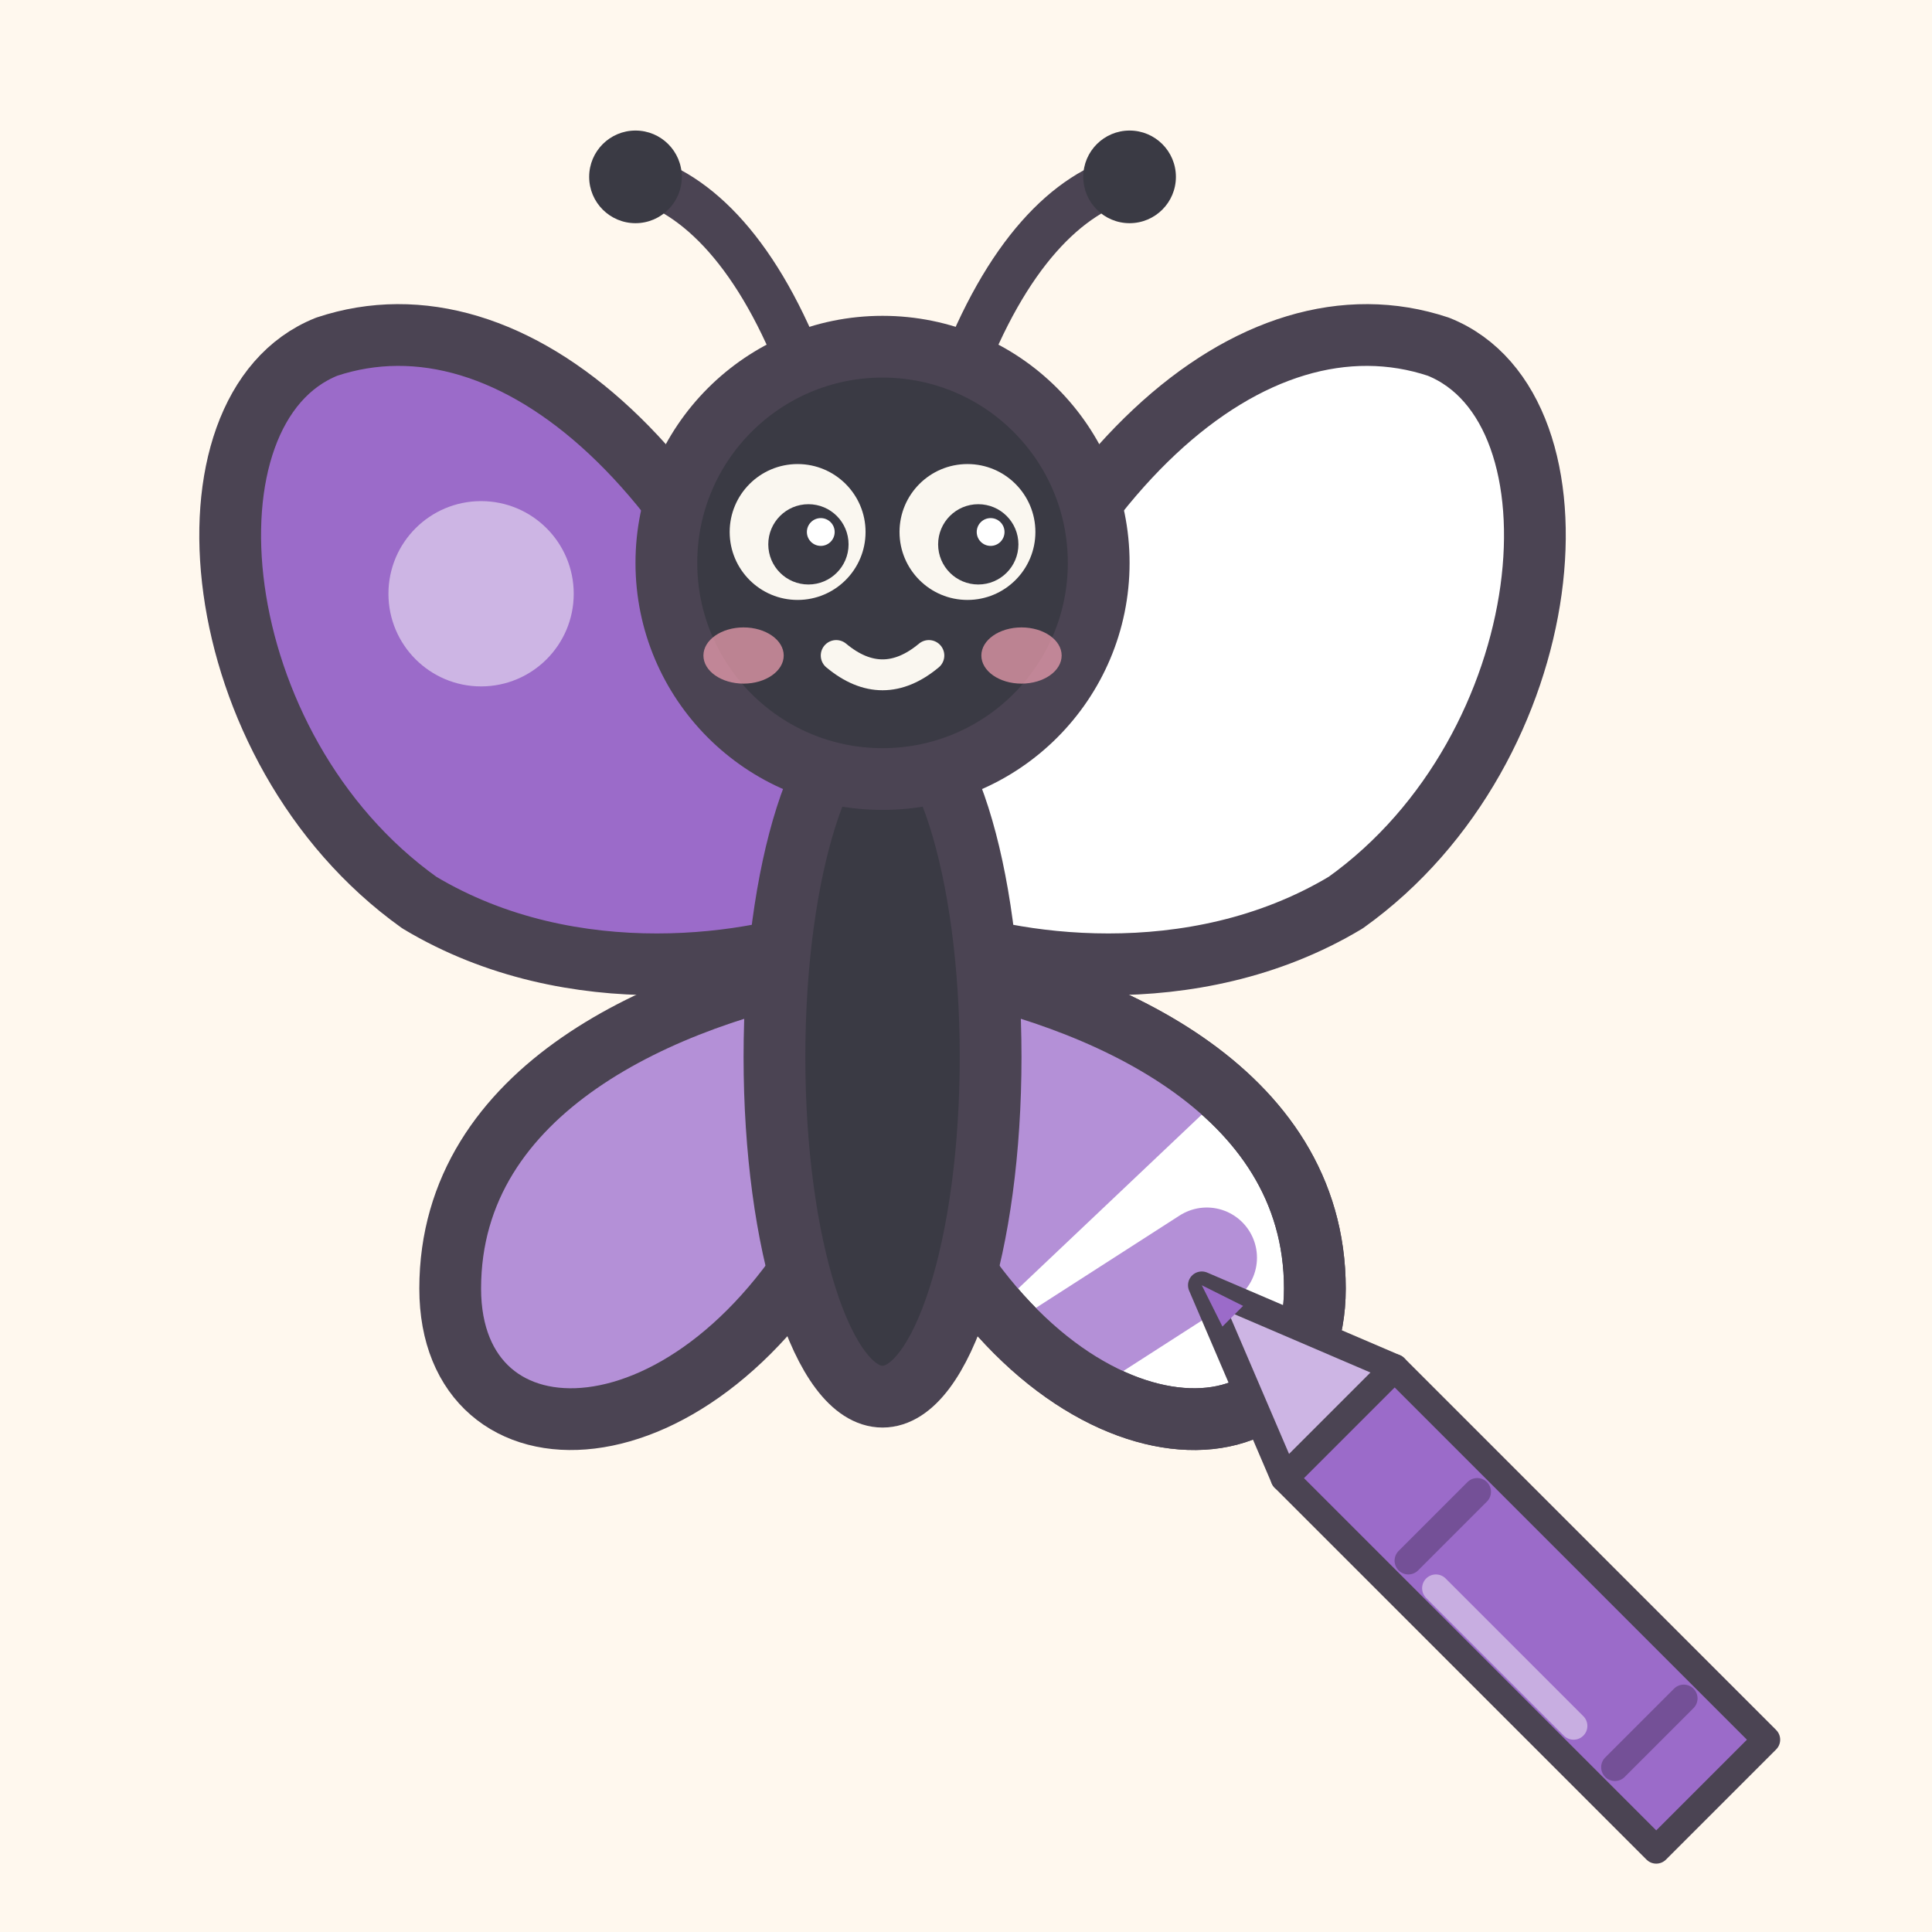
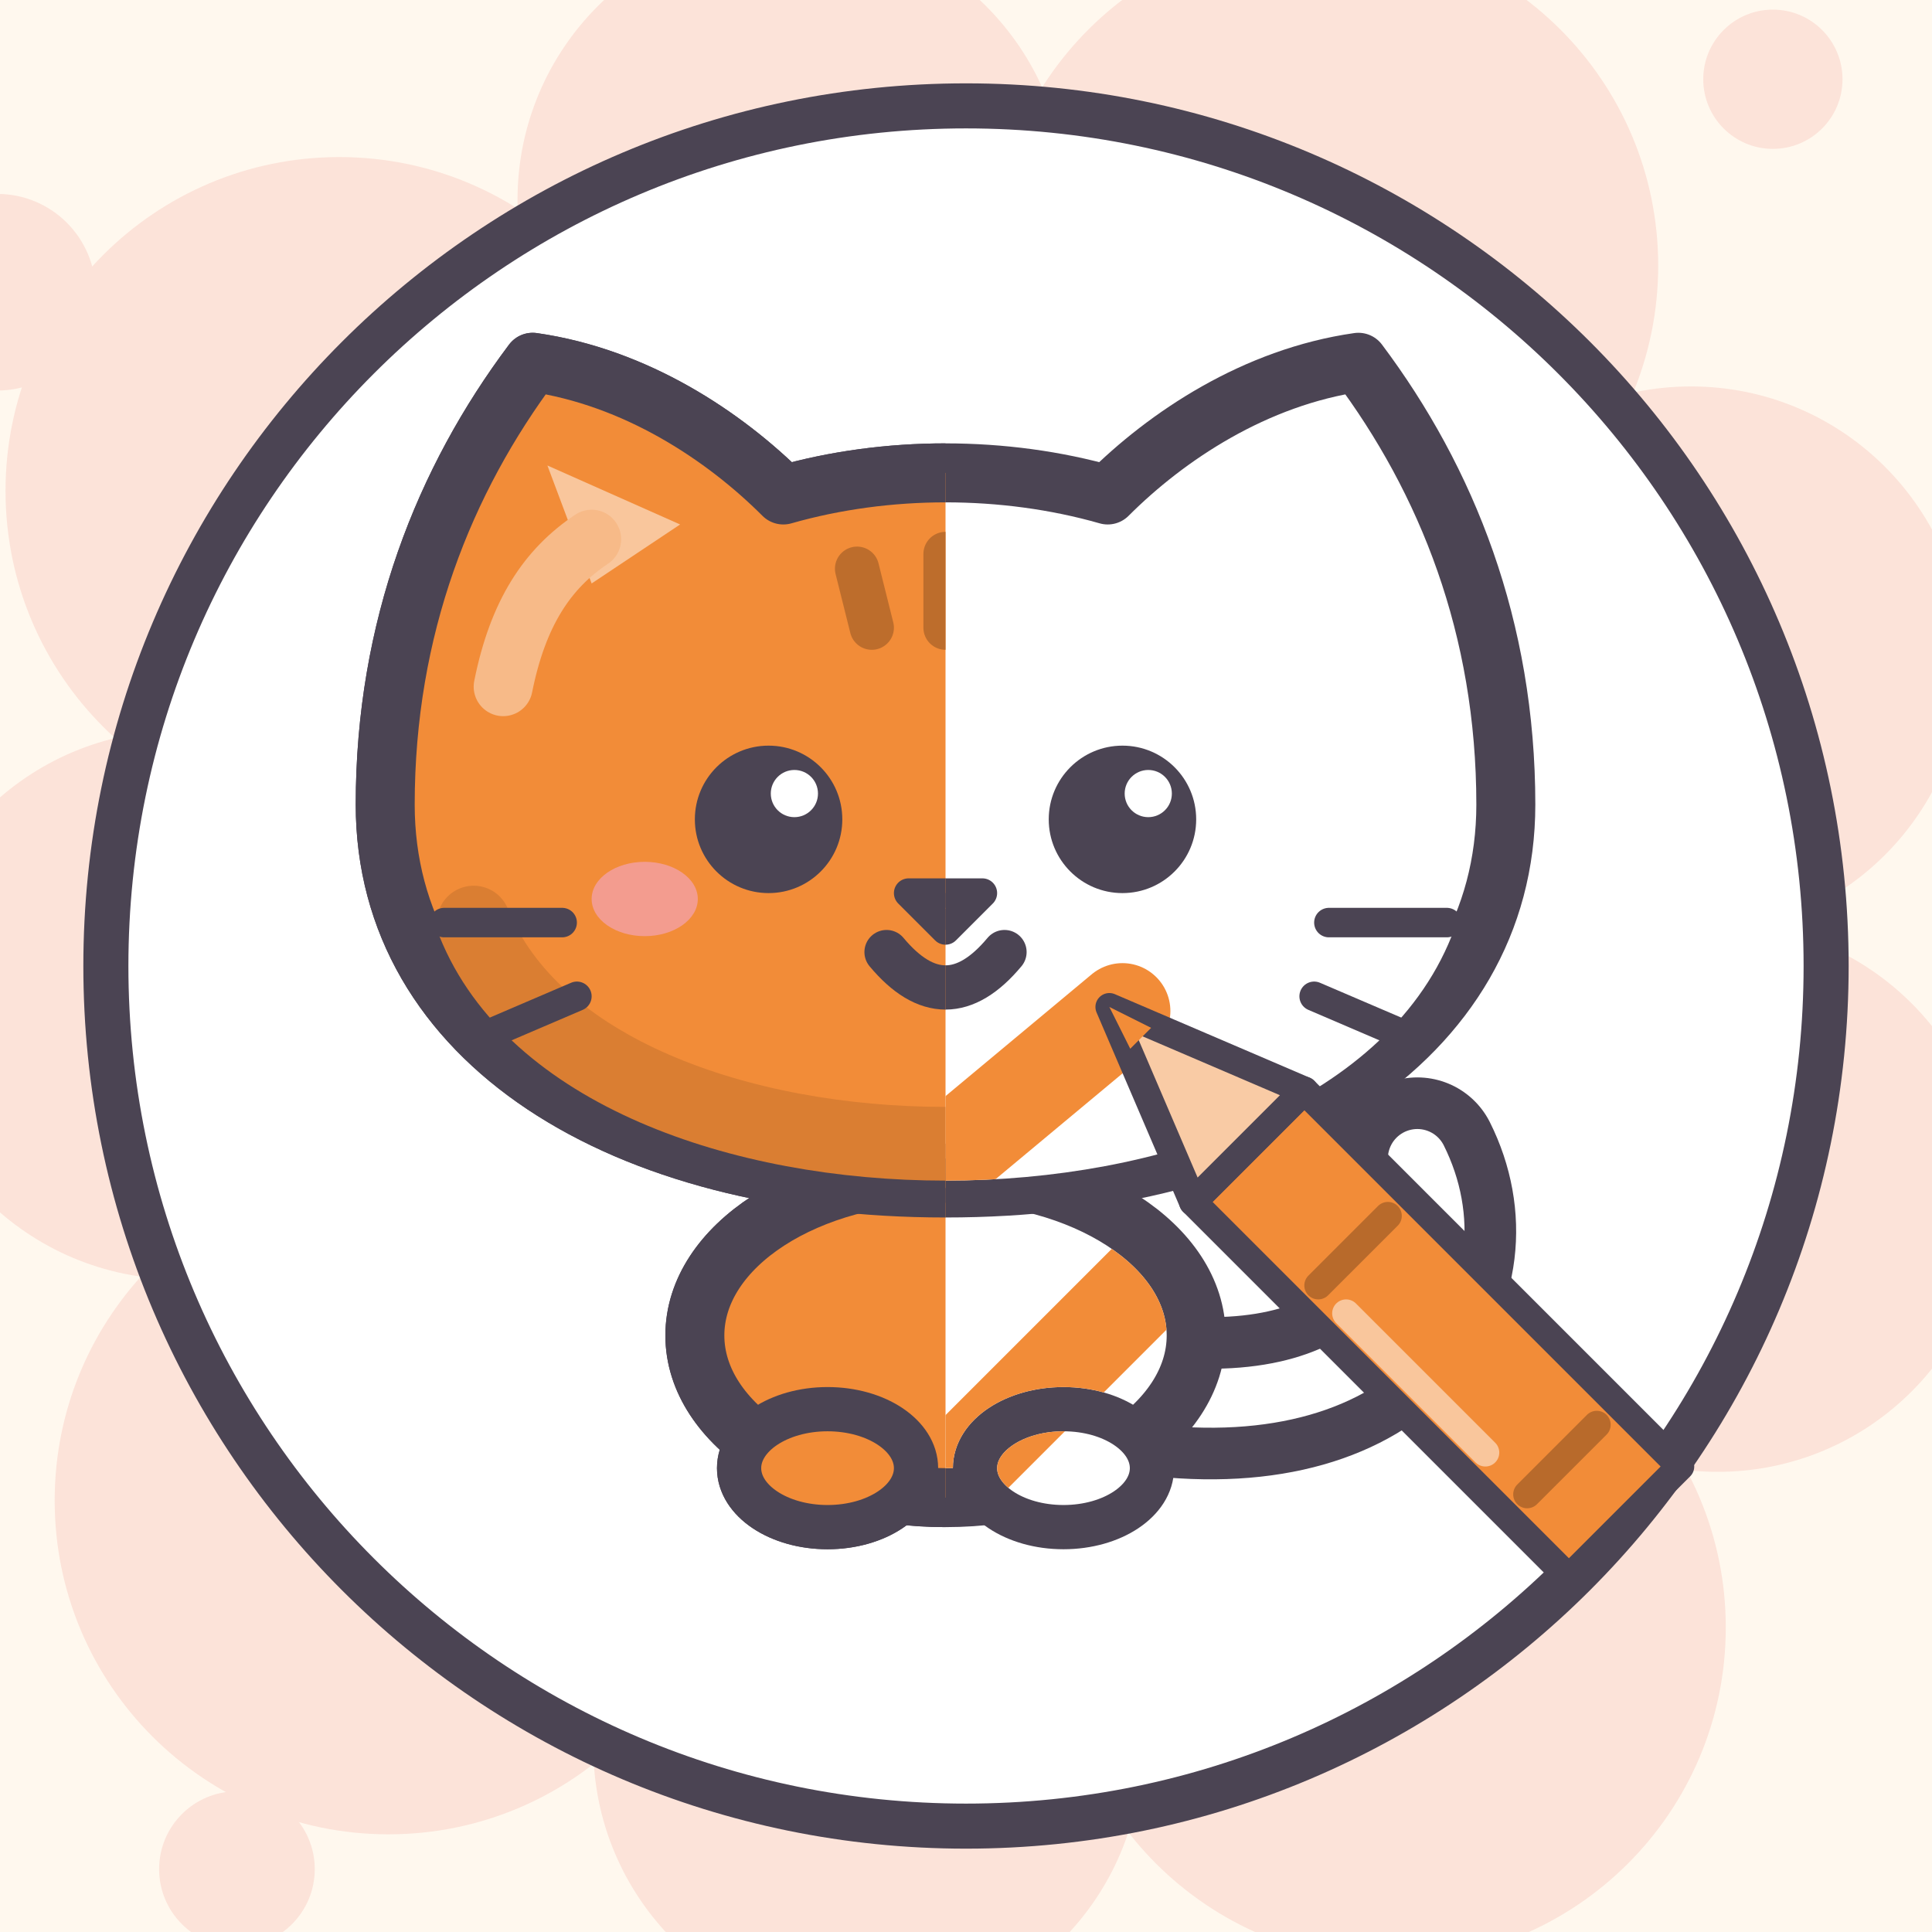
<svg xmlns="http://www.w3.org/2000/svg" width="48" height="48" viewBox="0 0 100 100">
  <rect width="100" height="100" fill="#FFF8EE" />
-   <g transform="translate(-4 -4) scale(1.08)">
-     <g transform="translate(9 7) scale(0.74)">
-       <g id="pk-arm-l">
-         <path d="M47 50 C40 26 26 14 14 18 C4 22 6 44 20 54 C30 60 42 58 47 56 Z" fill="#9B6BC9" stroke="#4B4453" stroke-width="4" stroke-linecap="round" stroke-linejoin="round" />
+   <g transform="translate(-3 -3) scale(1.06)">
+     <g fill="#FCE3D9">
+       <circle cx="50" cy="50" r="41.3" />
+       <circle cx="86.7" cy="61.3" r="13.4" />
+       <circle cx="70.8" cy="82.3" r="16.3" />
+       <circle cx="45.2" cy="88.1" r="13.4" />
+       <circle cx="21.8" cy="76.1" r="16.3" />
+       <circle cx="11.6" cy="51.9" r="13.4" />
+       <circle cx="19.4" cy="26.8" r="16.3" />
+       <circle cx="41.5" cy="12.6" r="13.4" />
+       <circle cx="67.5" cy="15.8" r="16.3" />
+       <circle cx="85.4" cy="35.1" r="13.4" />
+     </g>
+     <circle cx="2.7" cy="17.1" r="4.8" fill="#FCE3D9" />
+     <circle cx="89.4" cy="6.7" r="3.4" fill="#FCE3D9" />
+     <circle cx="14.4" cy="94.1" r="3.8" fill="#FCE3D9" />
+     <circle cx="50" cy="50" r="42" fill="#FFFFFF" stroke="#4B4453" stroke-width="2.2" />
+     <g transform="translate(13 9) scale(0.72)">
+       <clipPath id="k34c">
+         <polygon points="0,0 50,0 50,100 0,100" />
+       </clipPath>
+       <mask id="k34m" maskUnits="userSpaceOnUse" x="-50" y="-50" width="200" height="200">
+         <g id="pk-tail">
+           <path d="M64 86 C80 88 86 78 82 70" fill="none" stroke="#000000" stroke-width="11" stroke-linecap="round" />
+           <path d="M64 86 C80 88 86 78 82 70" fill="none" stroke="#FFFFFF" stroke-width="4" stroke-linecap="round" />
+         </g>
+         <ellipse cx="50" cy="82" rx="17" ry="11" fill="#FFFFFF" stroke="#000000" stroke-width="4" stroke-linecap="round" stroke-linejoin="round" />
+         <g id="pk-leg-l">
+           <ellipse cx="42" cy="91" rx="6" ry="4" fill="#FFFFFF" stroke="#000000" stroke-width="3" stroke-linecap="round" stroke-linejoin="round" />
+         </g>
+         <g id="pk-leg-r">
+           <ellipse cx="58" cy="91" rx="6" ry="4" fill="#FFFFFF" stroke="#000000" stroke-width="3" stroke-linecap="round" stroke-linejoin="round" />
+         </g>
+         <g id="pk-head">
+           <path d="M12 46 C12 34 16 24 22 16 C29 17 35 21 39 25 C46 23 54 23 61 25 C65 21 71 17 78 16 C84 24 88 34 88 46 C88 62 72 72 50 72 C28 72 12 62 12 46 Z" fill="#FFFFFF" stroke="#000000" stroke-width="4" stroke-linecap="round" stroke-linejoin="round" />
+           <path d="M23 23 L26 31 L32 27 Z" fill="#FFFFFF" />
+           <path d="M77 23 L74 31 L68 27 Z" fill="#FFFFFF" />
+           <path id="pk-shade-1" d="M18 54 C22 64 36 69 50 69 C64 69 78 64 82 54" fill="none" stroke="#FFFFFF" stroke-width="5" stroke-linecap="round" />
+           <path id="pk-shine-1" d="M20 38 C21 33 23 30 26 28" fill="none" stroke="#FFFFFF" stroke-width="4" stroke-linecap="round" />
+           <path d="M50 29 V34 M44 30 L45 34 M56 30 L55 34" stroke="#FFFFFF" stroke-width="3" stroke-linecap="round" stroke-linejoin="round" fill="none" />
+           <ellipse cx="29.6" cy="52.4" rx="3.6" ry="2.52" fill="none" opacity="0.7" />
+           <ellipse cx="70.4" cy="52.4" rx="3.6" ry="2.52" fill="none" opacity="0.7" />
+           <g id="pk-eye-l">
+             <circle cx="38" cy="47" r="5" fill="#000000" />
+           </g>
+           <g id="pk-eye-r">
+             <circle cx="62" cy="47" r="5" fill="#000000" />
+           </g>
+           <g id="pk-eye-l-2">
+             <circle cx="39.75" cy="45.25" r="1.6" fill="#FFFFFF" />
+           </g>
+           <g id="pk-eye-r-2">
+             <circle cx="63.75" cy="45.25" r="1.6" fill="#FFFFFF" />
+           </g>
+           <g id="pk-mouth">
+             <path d="M46 56 Q50 60.8 54 56" stroke="#000000" stroke-width="3" stroke-linecap="round" stroke-linejoin="round" fill="none" />
+             <path d="M47.5 52 H52.5 L50 54.5 Z" stroke="#000000" stroke-width="2" stroke-linecap="round" stroke-linejoin="round" fill="#000000" />
+           </g>
+           <path d="M24 54 H16 M25 59 L18 62 M76 54 H84 M75 59 L82 62" stroke="#000000" stroke-width="2" stroke-linecap="round" stroke-linejoin="round" fill="none" />
+         </g>
+         <polygon points="0,0 50,0 50,100 0,100" fill="#000000" />
+       </mask>
+       <g id="pk-tail">
+         <path d="M64 86 C80 88 86 78 82 70" fill="none" stroke="#4B4453" stroke-width="11" stroke-linecap="round" />
+         <path d="M64 86 C80 88 86 78 82 70" fill="none" stroke="#FFFFFF" stroke-width="4" stroke-linecap="round" />
      </g>
-       <g id="pk-arm-r">
-         <path d="M53 50 C60 26 74 14 86 18 C96 22 94 44 80 54 C70 60 58 58 53 56 Z" fill="#FFFFFF" stroke="#4B4453" stroke-width="4" stroke-linecap="round" stroke-linejoin="round" />
+       <ellipse cx="50" cy="82" rx="17" ry="11" fill="#FFFFFF" stroke="#4B4453" stroke-width="4" stroke-linecap="round" stroke-linejoin="round" />
+       <g id="pk-leg-l">
+         <ellipse cx="42" cy="91" rx="6" ry="4" fill="#FFFFFF" stroke="#4B4453" stroke-width="3" stroke-linecap="round" stroke-linejoin="round" />
      </g>
-       <g id="pk-arm-l-2">
-         <path d="M47 58 C36 60 22 66 22 79 C22 91 38 91 47 74 Z" fill="#B490D7" stroke="#4B4453" stroke-width="4" stroke-linecap="round" stroke-linejoin="round" />
+       <g id="pk-leg-r">
+         <ellipse cx="58" cy="91" rx="6" ry="4" fill="#FFFFFF" stroke="#4B4453" stroke-width="3" stroke-linecap="round" stroke-linejoin="round" />
      </g>
-       <g id="pk-arm-r-2">
-         <path d="M53 58 C64 60 78 66 78 79 C78 91 62 91 53 74 Z" fill="#FFFFFF" stroke="#4B4453" stroke-width="4" stroke-linecap="round" stroke-linejoin="round" />
-       </g>
-       <clipPath id="wing">
-         <path d="M53 58 C64 60 78 66 78 79 C78 91 62 91 53 74 Z" />
-       </clipPath>
-       <g clip-path="url(#wing)" stroke="#B490D7" stroke-width="6.5" stroke-linecap="round" fill="none">
-         <path d="M52 64 L60 57" />
-         <path d="M52 72 L66 59" />
-         <path d="M53 80 L72 62" />
-         <path d="M57 86 L71 77" />
-       </g>
-       <path d="M53 58 C64 60 78 66 78 79 C78 91 62 91 53 74 Z" fill="none" stroke="#4B4453" stroke-width="4" stroke-linejoin="round" />
-       <circle cx="24" cy="34" r="6" fill="#CDB5E4" />
-       <ellipse cx="50" cy="64" rx="7" ry="22" fill="#3A3A44" stroke="#4B4453" stroke-width="4" stroke-linecap="round" stroke-linejoin="round" />
      <g id="pk-head">
-         <path d="M45 20 C42 12 38 8 34 7 M55 20 C58 12 62 8 66 7" stroke="#4B4453" stroke-width="3" stroke-linecap="round" stroke-linejoin="round" fill="none" />
-         <circle cx="34" cy="7" r="3" fill="#3A3A44" />
-         <circle cx="66" cy="7" r="3" fill="#3A3A44" />
-         <circle cx="50" cy="32" r="14" fill="#3A3A44" stroke="#4B4453" stroke-width="4" stroke-linecap="round" stroke-linejoin="round" />
+         <path d="M12 46 C12 34 16 24 22 16 C29 17 35 21 39 25 C46 23 54 23 61 25 C65 21 71 17 78 16 C84 24 88 34 88 46 C88 62 72 72 50 72 C28 72 12 62 12 46 Z" fill="#FFFFFF" stroke="#4B4453" stroke-width="4" stroke-linecap="round" stroke-linejoin="round" />
+         <path d="M23 23 L26 31 L32 27 Z" fill="#FFFFFF" />
+         <path d="M77 23 L74 31 L68 27 Z" fill="#FFFFFF" />
+         <path id="pk-shade-1" d="M18 54 C22 64 36 69 50 69 C64 69 78 64 82 54" fill="none" stroke="#FFFFFF" stroke-width="5" stroke-linecap="round" />
+         <path id="pk-shine-1" d="M20 38 C21 33 23 30 26 28" fill="none" stroke="#FFFFFF" stroke-width="4" stroke-linecap="round" />
+         <path d="M50 29 V34 M44 30 L45 34 M56 30 L55 34" stroke="#FFFFFF" stroke-width="3" stroke-linecap="round" stroke-linejoin="round" fill="none" />
+         <ellipse cx="29.6" cy="52.4" rx="3.6" ry="2.52" fill="none" opacity="0.7" />
+         <ellipse cx="70.4" cy="52.4" rx="3.6" ry="2.52" fill="none" opacity="0.7" />
        <g id="pk-eye-l">
-           <circle cx="44.5" cy="30" r="4.4" fill="#FAF7F0" />
+           <circle cx="38" cy="47" r="5" fill="#4B4453" />
        </g>
        <g id="pk-eye-r">
-           <circle cx="55.5" cy="30" r="4.4" fill="#FAF7F0" />
+           <circle cx="62" cy="47" r="5" fill="#4B4453" />
        </g>
        <g id="pk-eye-l-2">
-           <circle cx="45.2" cy="30.8" r="2.6" fill="#3A3A44" />
+           <circle cx="39.75" cy="45.25" r="1.6" fill="#FFFFFF" />
        </g>
        <g id="pk-eye-r-2">
-           <circle cx="56.2" cy="30.8" r="2.6" fill="#3A3A44" />
+           <circle cx="63.75" cy="45.25" r="1.6" fill="#FFFFFF" />
        </g>
-         <g id="pk-eye-l-3">
-           <circle cx="46" cy="30" r="0.9" fill="#FFFFFF" />
+         <g id="pk-mouth">
+           <path d="M46 56 Q50 60.8 54 56" stroke="#4B4453" stroke-width="3" stroke-linecap="round" stroke-linejoin="round" fill="none" />
+           <path d="M47.5 52 H52.5 L50 54.5 Z" stroke="#4B4453" stroke-width="2" stroke-linecap="round" stroke-linejoin="round" fill="#4B4453" />
        </g>
-         <g id="pk-eye-r-3">
-           <circle cx="57" cy="30" r="0.9" fill="#FFFFFF" />
+         <path d="M24 54 H16 M25 59 L18 62 M76 54 H84 M75 59 L82 62" stroke="#4B4453" stroke-width="2" stroke-linecap="round" stroke-linejoin="round" fill="none" />
+       </g>
+       <g clip-path="url(#k34c)">
+         <g id="pk-tail">
+           <path d="M64 86 C80 88 86 78 82 70" fill="none" stroke="#4B4453" stroke-width="11" stroke-linecap="round" />
+           <path d="M64 86 C80 88 86 78 82 70" fill="none" stroke="#F28C38" stroke-width="4" stroke-linecap="round" />
        </g>
-         <ellipse cx="41" cy="38" rx="2.6" ry="1.82" fill="#F4A3B4" opacity="0.7" />
-         <ellipse cx="59" cy="38" rx="2.6" ry="1.82" fill="#F4A3B4" opacity="0.7" />
-         <g id="pk-mouth">
-           <path d="M47 38 Q50 40.5 53 38" fill="none" stroke="#FAF7F0" stroke-width="2" stroke-linecap="round" />
+         <ellipse cx="50" cy="82" rx="17" ry="11" fill="#F28C38" stroke="#4B4453" stroke-width="4" stroke-linecap="round" stroke-linejoin="round" />
+         <g id="pk-leg-l">
+           <ellipse cx="42" cy="91" rx="6" ry="4" fill="#F28C38" stroke="#4B4453" stroke-width="3" stroke-linecap="round" stroke-linejoin="round" />
+         </g>
+         <g id="pk-leg-r">
+           <ellipse cx="58" cy="91" rx="6" ry="4" fill="#F28C38" stroke="#4B4453" stroke-width="3" stroke-linecap="round" stroke-linejoin="round" />
+         </g>
+         <g id="pk-head">
+           <path d="M12 46 C12 34 16 24 22 16 C29 17 35 21 39 25 C46 23 54 23 61 25 C65 21 71 17 78 16 C84 24 88 34 88 46 C88 62 72 72 50 72 C28 72 12 62 12 46 Z" fill="#F28C38" stroke="#4B4453" stroke-width="4" stroke-linecap="round" stroke-linejoin="round" />
+           <path d="M23 23 L26 31 L32 27 Z" fill="#F9C69C" />
+           <path d="M77 23 L74 31 L68 27 Z" fill="#F9C69C" />
+           <path id="pk-shade-1" d="M18 54 C22 64 36 69 50 69 C64 69 78 64 82 54" fill="none" stroke="#DA7E32" stroke-width="5" stroke-linecap="round" />
+           <path id="pk-shine-1" d="M20 38 C21 33 23 30 26 28" fill="none" stroke="#F7BA88" stroke-width="4" stroke-linecap="round" />
+           <path d="M50 29 V34 M44 30 L45 34 M56 30 L55 34" stroke="#BD6D2C" stroke-width="3" stroke-linecap="round" stroke-linejoin="round" fill="none" />
+           <ellipse cx="29.6" cy="52.4" rx="3.6" ry="2.52" fill="#F4A3B4" opacity="0.7" />
+           <ellipse cx="70.4" cy="52.4" rx="3.6" ry="2.52" fill="#F4A3B4" opacity="0.7" />
+           <g id="pk-eye-l">
+             <circle cx="38" cy="47" r="5" fill="#4B4453" />
+           </g>
+           <g id="pk-eye-r">
+             <circle cx="62" cy="47" r="5" fill="#4B4453" />
+           </g>
+           <g id="pk-eye-l-2">
+             <circle cx="39.75" cy="45.25" r="1.6" fill="#FFFFFF" />
+           </g>
+           <g id="pk-eye-r-2">
+             <circle cx="63.75" cy="45.25" r="1.6" fill="#FFFFFF" />
+           </g>
+           <g id="pk-mouth">
+             <path d="M46 56 Q50 60.8 54 56" stroke="#4B4453" stroke-width="3" stroke-linecap="round" stroke-linejoin="round" fill="none" />
+             <path d="M47.5 52 H52.5 L50 54.5 Z" stroke="#4B4453" stroke-width="2" stroke-linecap="round" stroke-linejoin="round" fill="#4B4453" />
+           </g>
+           <path d="M24 54 H16 M25 59 L18 62 M76 54 H84 M75 59 L82 62" stroke="#4B4453" stroke-width="2" stroke-linecap="round" stroke-linejoin="round" fill="none" />
        </g>
      </g>
+       <g mask="url(#k34m)" stroke="#F28C38" stroke-width="6.5" stroke-linecap="round" fill="none">
+         <path d="M50 70 L62 60" />
+         <path d="M52 90 L66 76" />
+       </g>
    </g>
-     <g transform="translate(58 62) scale(0.33)">
+     <g transform="translate(53.6 48.6) scale(0.34)">
      <g transform="rotate(-90 50 50)">
-         <path d="M24 92 L8 76 L62 22 L78 38 Z" fill="#9B6BC9" stroke="#4B4453" stroke-width="4" stroke-linecap="round" stroke-linejoin="round" />
-         <path d="M62 22 L90 10 L78 38 Z" fill="#CDB5E4" stroke="#4B4453" stroke-width="4" stroke-linecap="round" stroke-linejoin="round" />
-         <path d="M84 13 L90 10 L87 16 Z" fill="#9B6BC9" />
-         <path d="M20 70 L30 80 M50 40 L60 50" stroke="#745097" stroke-width="4" stroke-linecap="round" />
-         <path d="M26 64 L46 44" stroke="#C8AEE1" stroke-width="4" stroke-linecap="round" />
+         <path d="M24 92 L8 76 L62 22 L78 38 Z" fill="#F28C38" stroke="#4B4453" stroke-width="4" stroke-linecap="round" stroke-linejoin="round" />
+         <path d="M62 22 L90 10 L78 38 Z" fill="#F9CBA5" stroke="#4B4453" stroke-width="4" stroke-linecap="round" stroke-linejoin="round" />
+         <path d="M84 13 L90 10 L87 16 Z" fill="#F28C38" />
+         <path d="M20 70 L30 80 M50 40 L60 50" stroke="#B86A2B" stroke-width="4" stroke-linecap="round" />
+         <path d="M26 64 L46 44" stroke="#F9C69C" stroke-width="4" stroke-linecap="round" />
      </g>
    </g>
  </g>
</svg>
